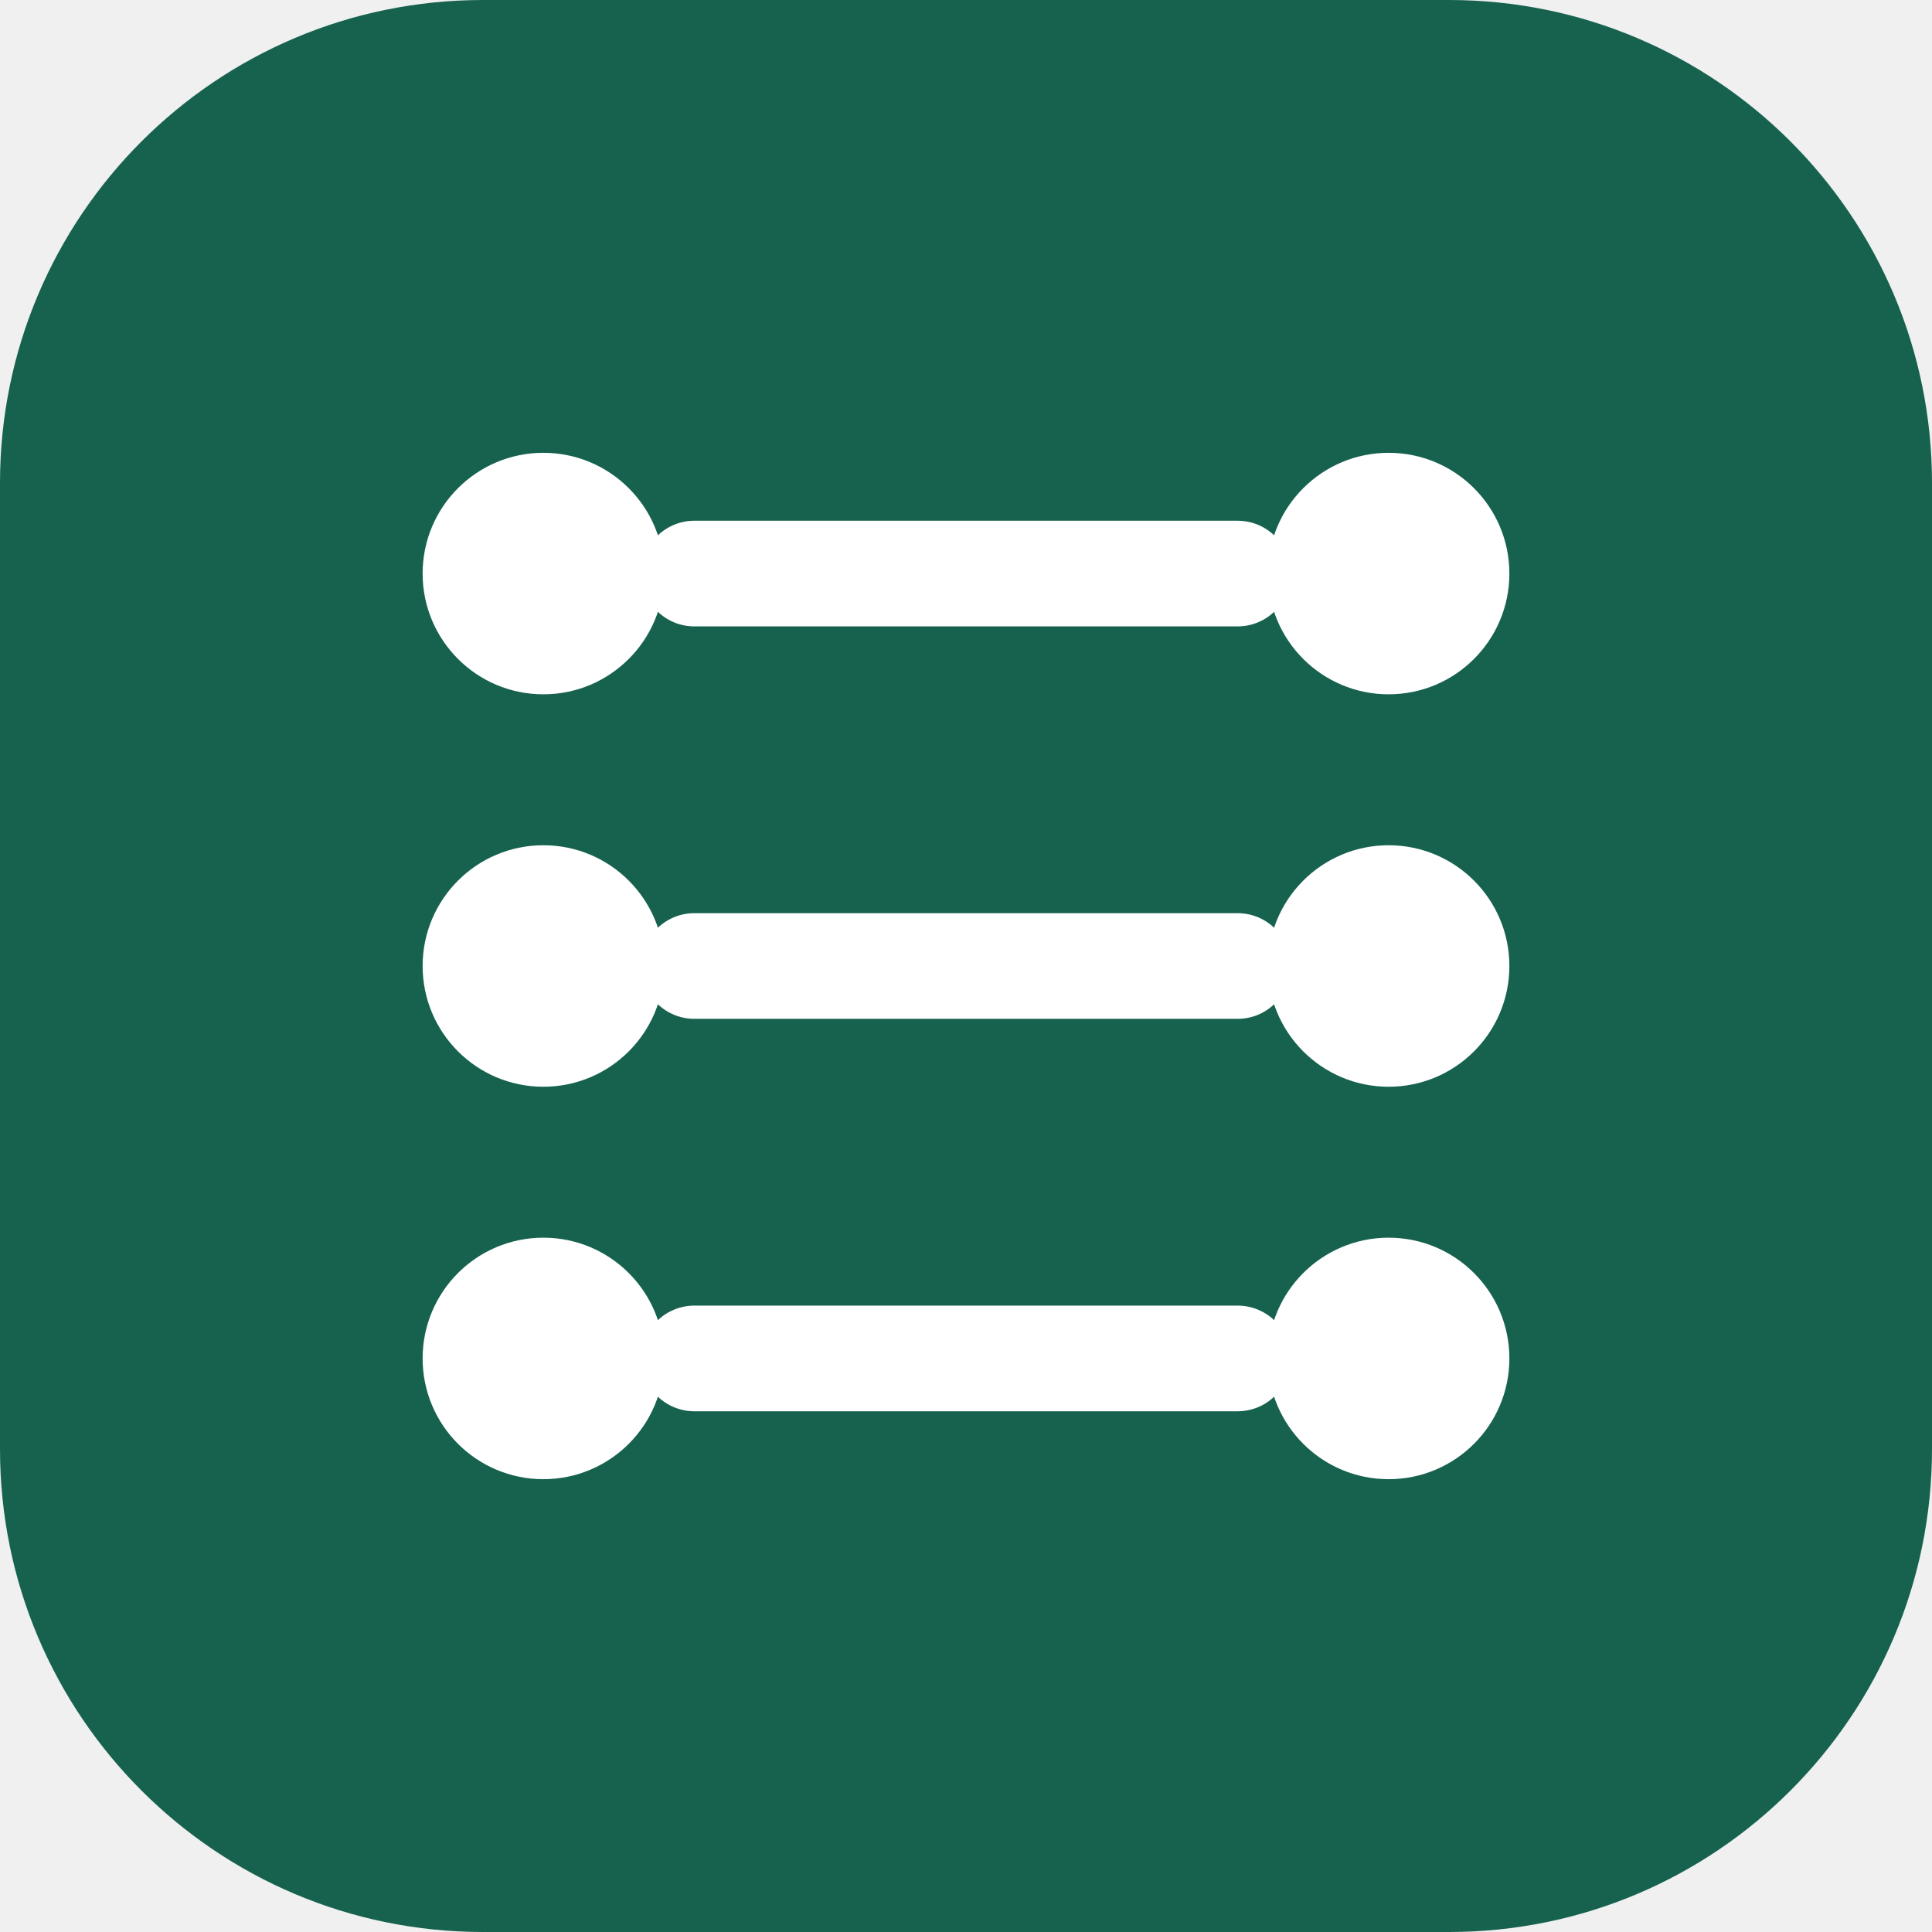
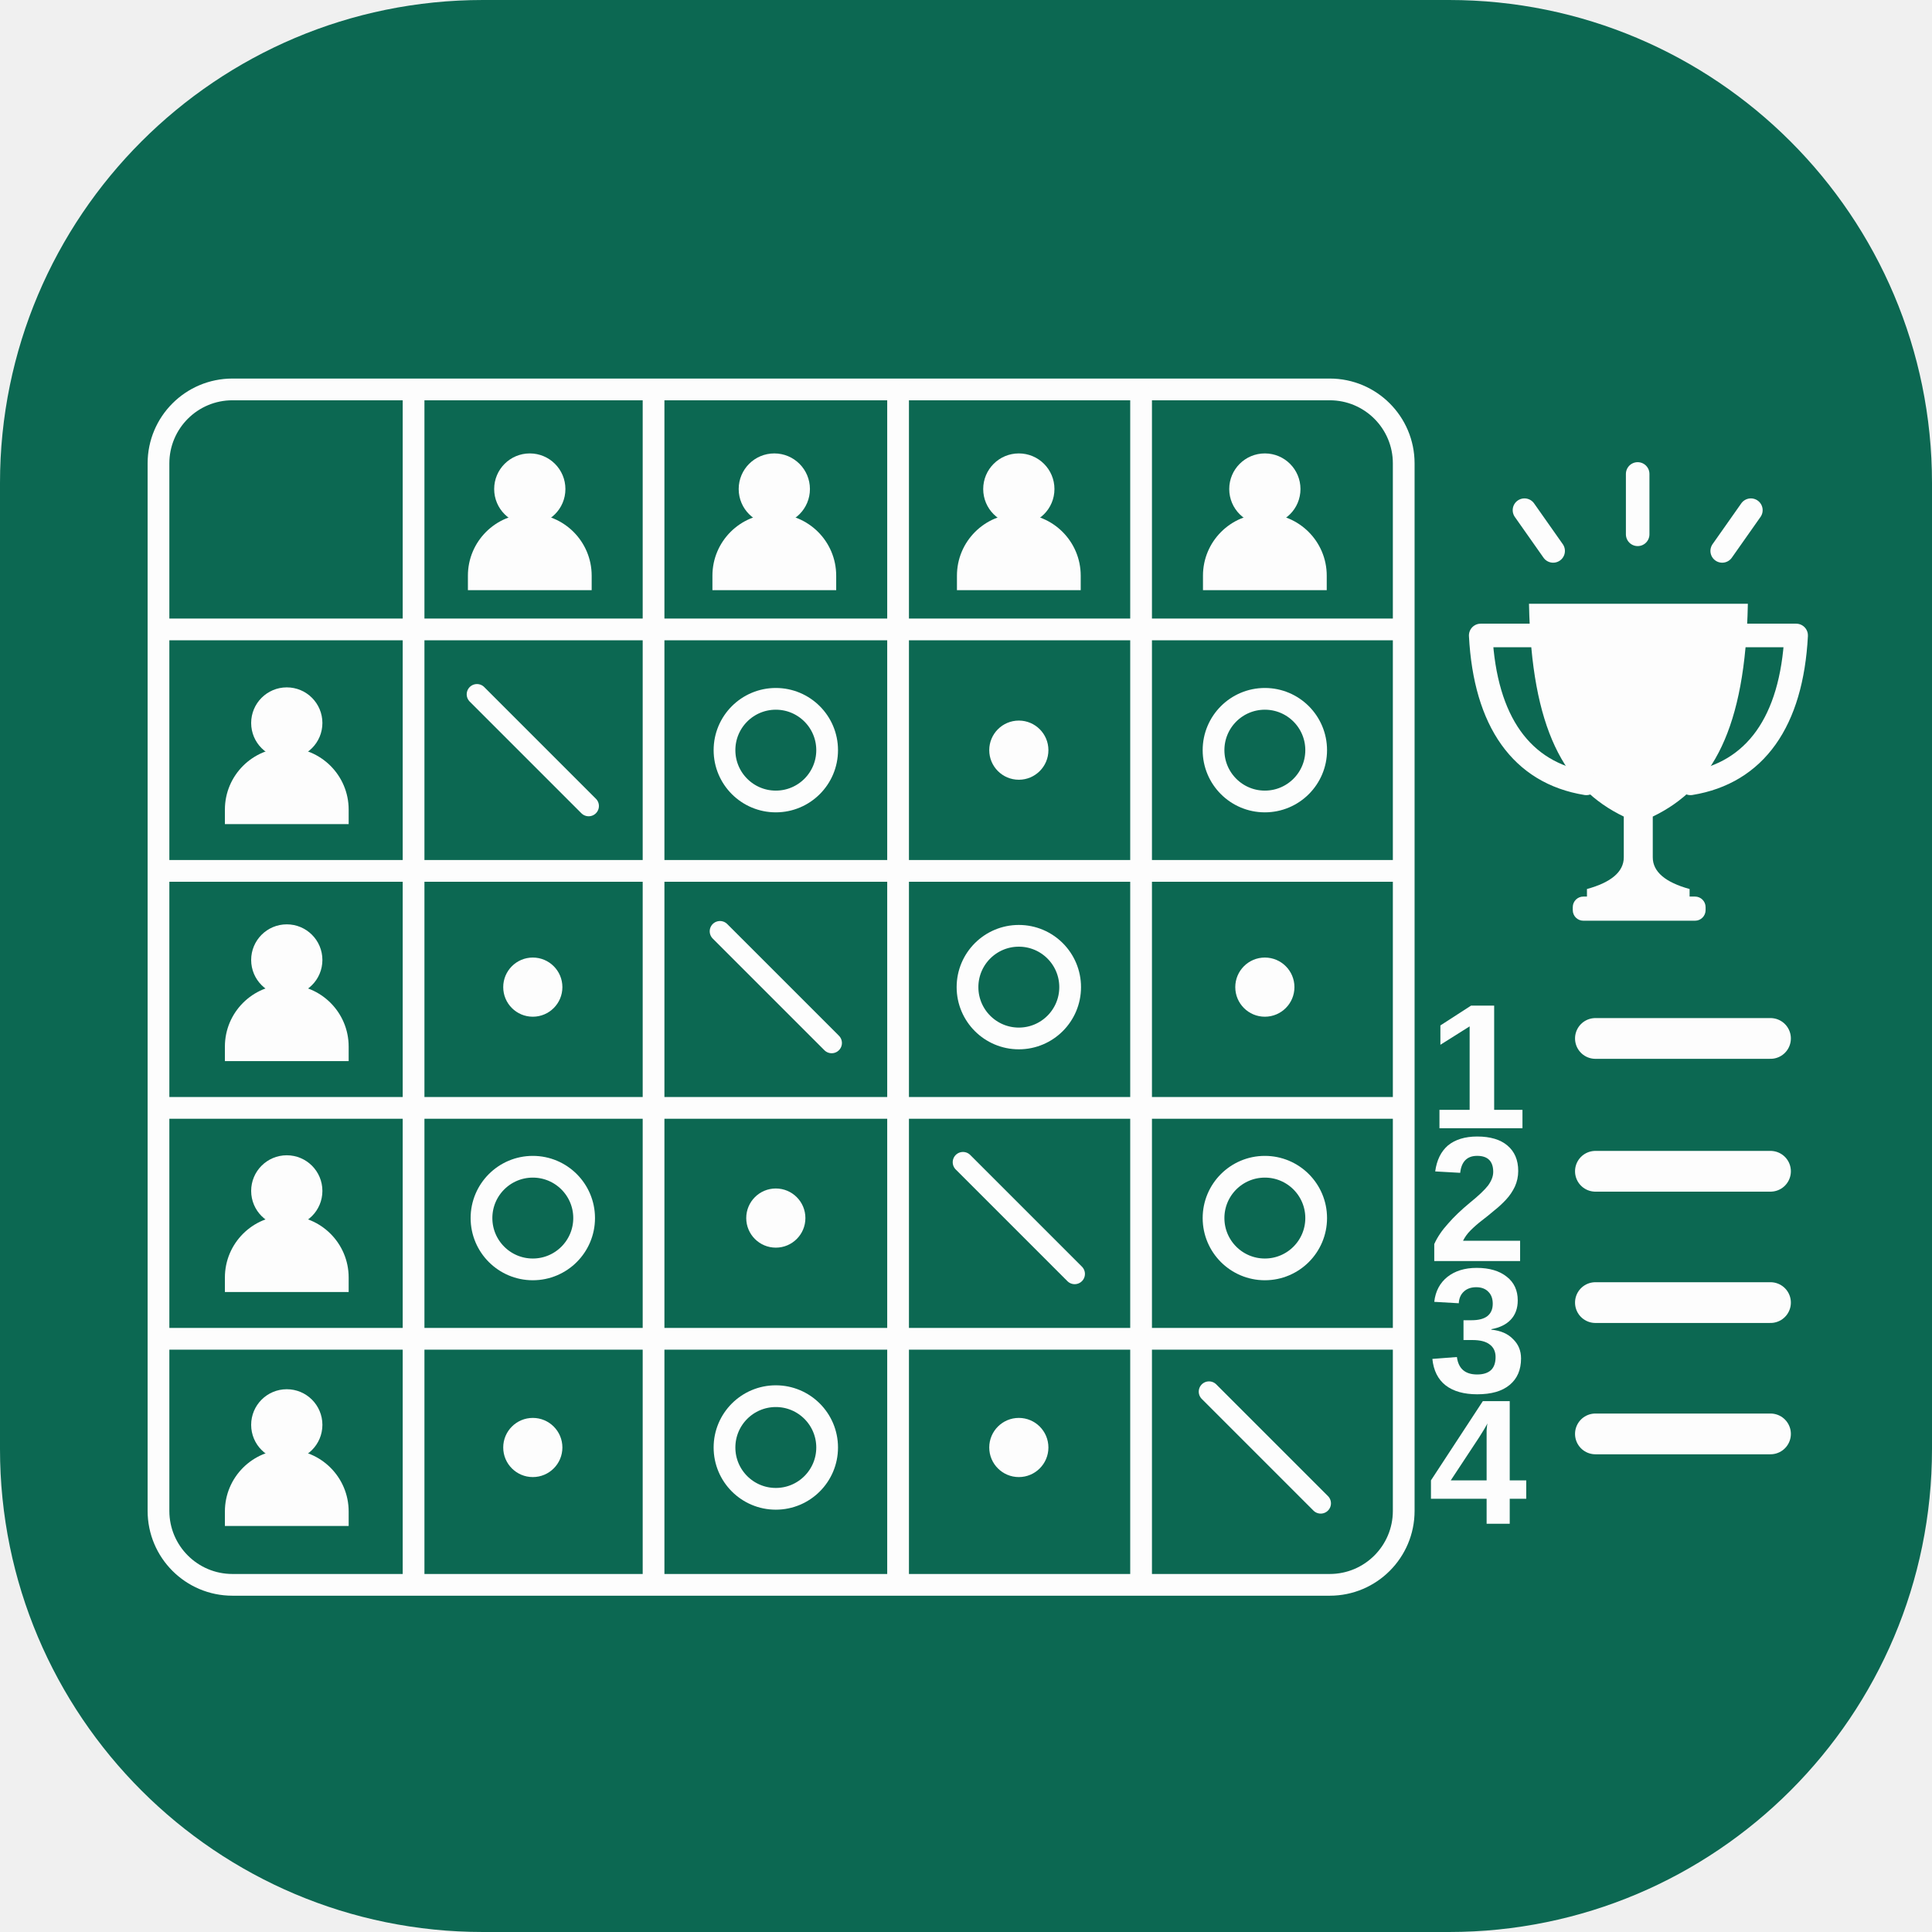
- <svg xmlns="http://www.w3.org/2000/svg" viewBox="0 0 64 64" role="img" aria-label="Mini League Desk">
-   <rect width="64" height="64" rx="16" fill="#16624F" />
-   <g fill="#fff">
-     <circle cx="18" cy="19" r="4" />
-     <circle cx="46" cy="19" r="4" />
-     <circle cx="18" cy="32" r="4" />
-     <circle cx="46" cy="32" r="4" />
-     <circle cx="18" cy="45" r="4" />
-     <circle cx="46" cy="45" r="4" />
+ <svg xmlns="http://www.w3.org/2000/svg" viewBox="0 0 64 64">
+   <rect width="64" height="64" rx="16" fill="#0c6852" />
+   <defs>
+     <g id="p" fill="#fdfdfd">
+       <circle r="1.18" />
+       <path d="M-2.05 3.35v-.48A2.05 2.05 0 0 1 0 .82a2.05 2.05 0 0 1 2.05 2.05v.48z" />
+     </g>
+     <circle id="o" r="1.7" fill="none" stroke="#fdfdfd" stroke-width=".72" />
+     <circle id="d" r=".98" fill="#fdfdfd" />
+     <path id="s" d="m-1.85-1.85 3.7 3.7" fill="none" stroke="#fdfdfd" stroke-width=".68" stroke-linecap="round" />
+   </defs>
+   <g fill="none" stroke="#fdfdfd" stroke-width=".72" stroke-linecap="round" stroke-linejoin="round">
+     <rect x="5.25" y="12.9" width="41.25" height="39.6" rx="2.45" />
+     <path d="M13.7 13.1v39.1M21.65 13.1v39.1M29.75 13.1v39.1M37.8 13.1v39.1M5.45 20.85h40.85M5.45 28.85h40.85M5.45 36.7h40.85M5.45 44.35h40.85" />
  </g>
-   <path d="M23 19h18M23 32h18M23 45h18" fill="none" stroke="#fff" stroke-width="3.5" stroke-linecap="round" />
+   <use href="#p" x="17.55" y="16.2" />
+   <use href="#p" x="25.65" y="16.2" />
+   <use href="#p" x="33.75" y="16.2" />
+   <use href="#p" x="41.9" y="16.2" />
+   <use href="#p" x="9.5" y="23.95" />
+   <use href="#p" x="9.5" y="31.8" />
+   <use href="#p" x="9.5" y="39.45" />
+   <use href="#p" x="9.5" y="47.2" />
+   <use href="#s" x="17.65" y="24.85" />
+   <use href="#o" x="25.7" y="24.85" />
+   <use href="#d" x="33.75" y="24.85" />
+   <use href="#o" x="41.9" y="24.85" />
+   <use href="#d" x="17.65" y="32.7" />
+   <use href="#s" x="25.7" y="32.7" />
+   <use href="#o" x="33.75" y="32.7" />
+   <use href="#d" x="41.9" y="32.7" />
+   <use href="#o" x="17.65" y="40.35" />
+   <use href="#d" x="25.7" y="40.35" />
+   <use href="#s" x="33.75" y="40.35" />
+   <use href="#o" x="41.9" y="40.35" />
+   <use href="#d" x="17.65" y="47.95" />
+   <use href="#o" x="25.7" y="47.95" />
+   <use href="#d" x="33.75" y="47.95" />
+   <use href="#s" x="41.9" y="47.95" />
+   <g fill="#fdfdfd">
+     <path d="M50.65 20h7.25c-.08 4.15-1.18 6.1-3.15 7.05v1.35c0 .48.42.83 1.22 1.05v1h-3.4v-1c.8-.22 1.22-.57 1.22-1.05v-1.35c-1.97-.95-3.06-2.9-3.14-7.05z" />
+     <rect x="52.1" y="29.7" width="4.4" height=".8" rx=".35" />
+   </g>
+   <g fill="none" stroke="#fdfdfd" stroke-linecap="round" stroke-linejoin="round">
+     <path d="M50.75 21.05h-1.7c.15 2.85 1.35 4.55 3.5 4.9M57.8 21.05h1.7c-.15 2.85-1.35 4.55-3.5 4.9" stroke-width=".78" />
+     <path d="M51.45 18.25l-.95-1.35M54.25 17.7v-2M57.05 18.25l.95-1.35" stroke-width=".78" />
+     <path d="M52.85 34.4h5.8M52.85 38.8h5.8M52.85 43.15h5.8M52.85 47.5h5.8" stroke-width="1.35" />
+   </g>
+   <g fill="#fdfdfd" font-family="Arial,Helvetica,sans-serif" font-size="5.9" font-weight="700" text-anchor="middle" dominant-baseline="middle">
+     <text x="48.95" y="35.7">1</text>
+     <text x="48.95" y="40.1">2</text>
+     <text x="48.95" y="44.45">3</text>
+     <text x="48.95" y="48.8">4</text>
+   </g>
</svg>
